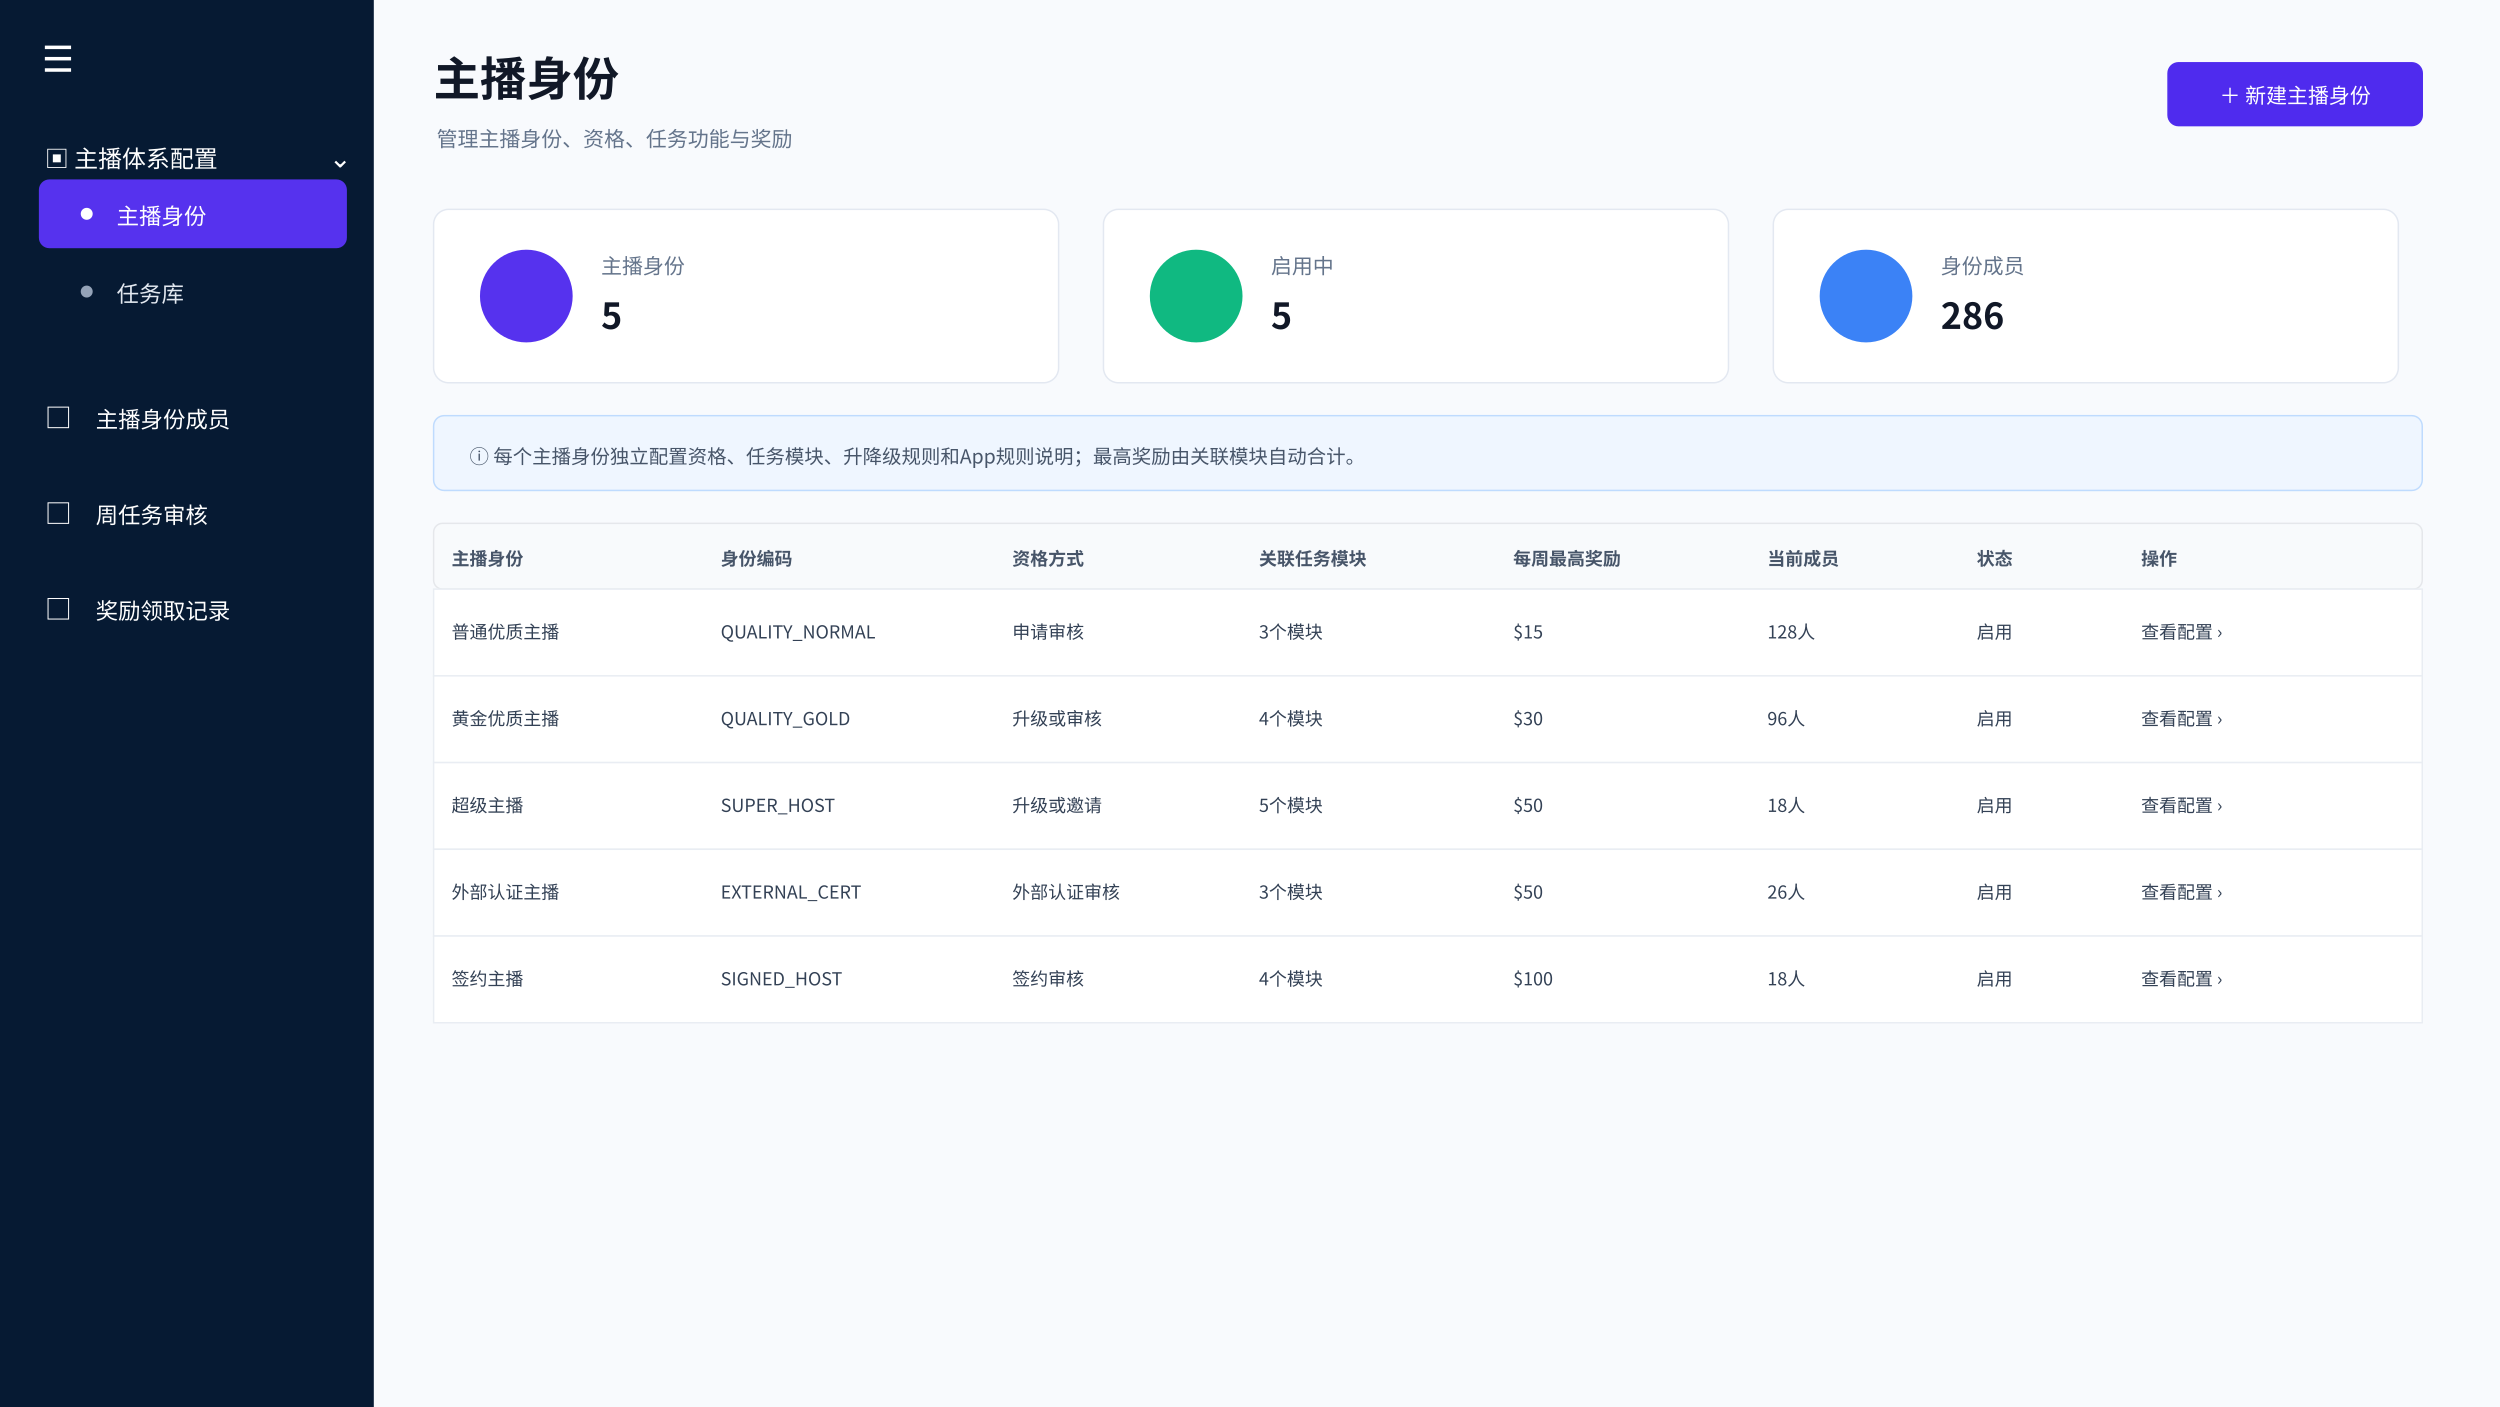
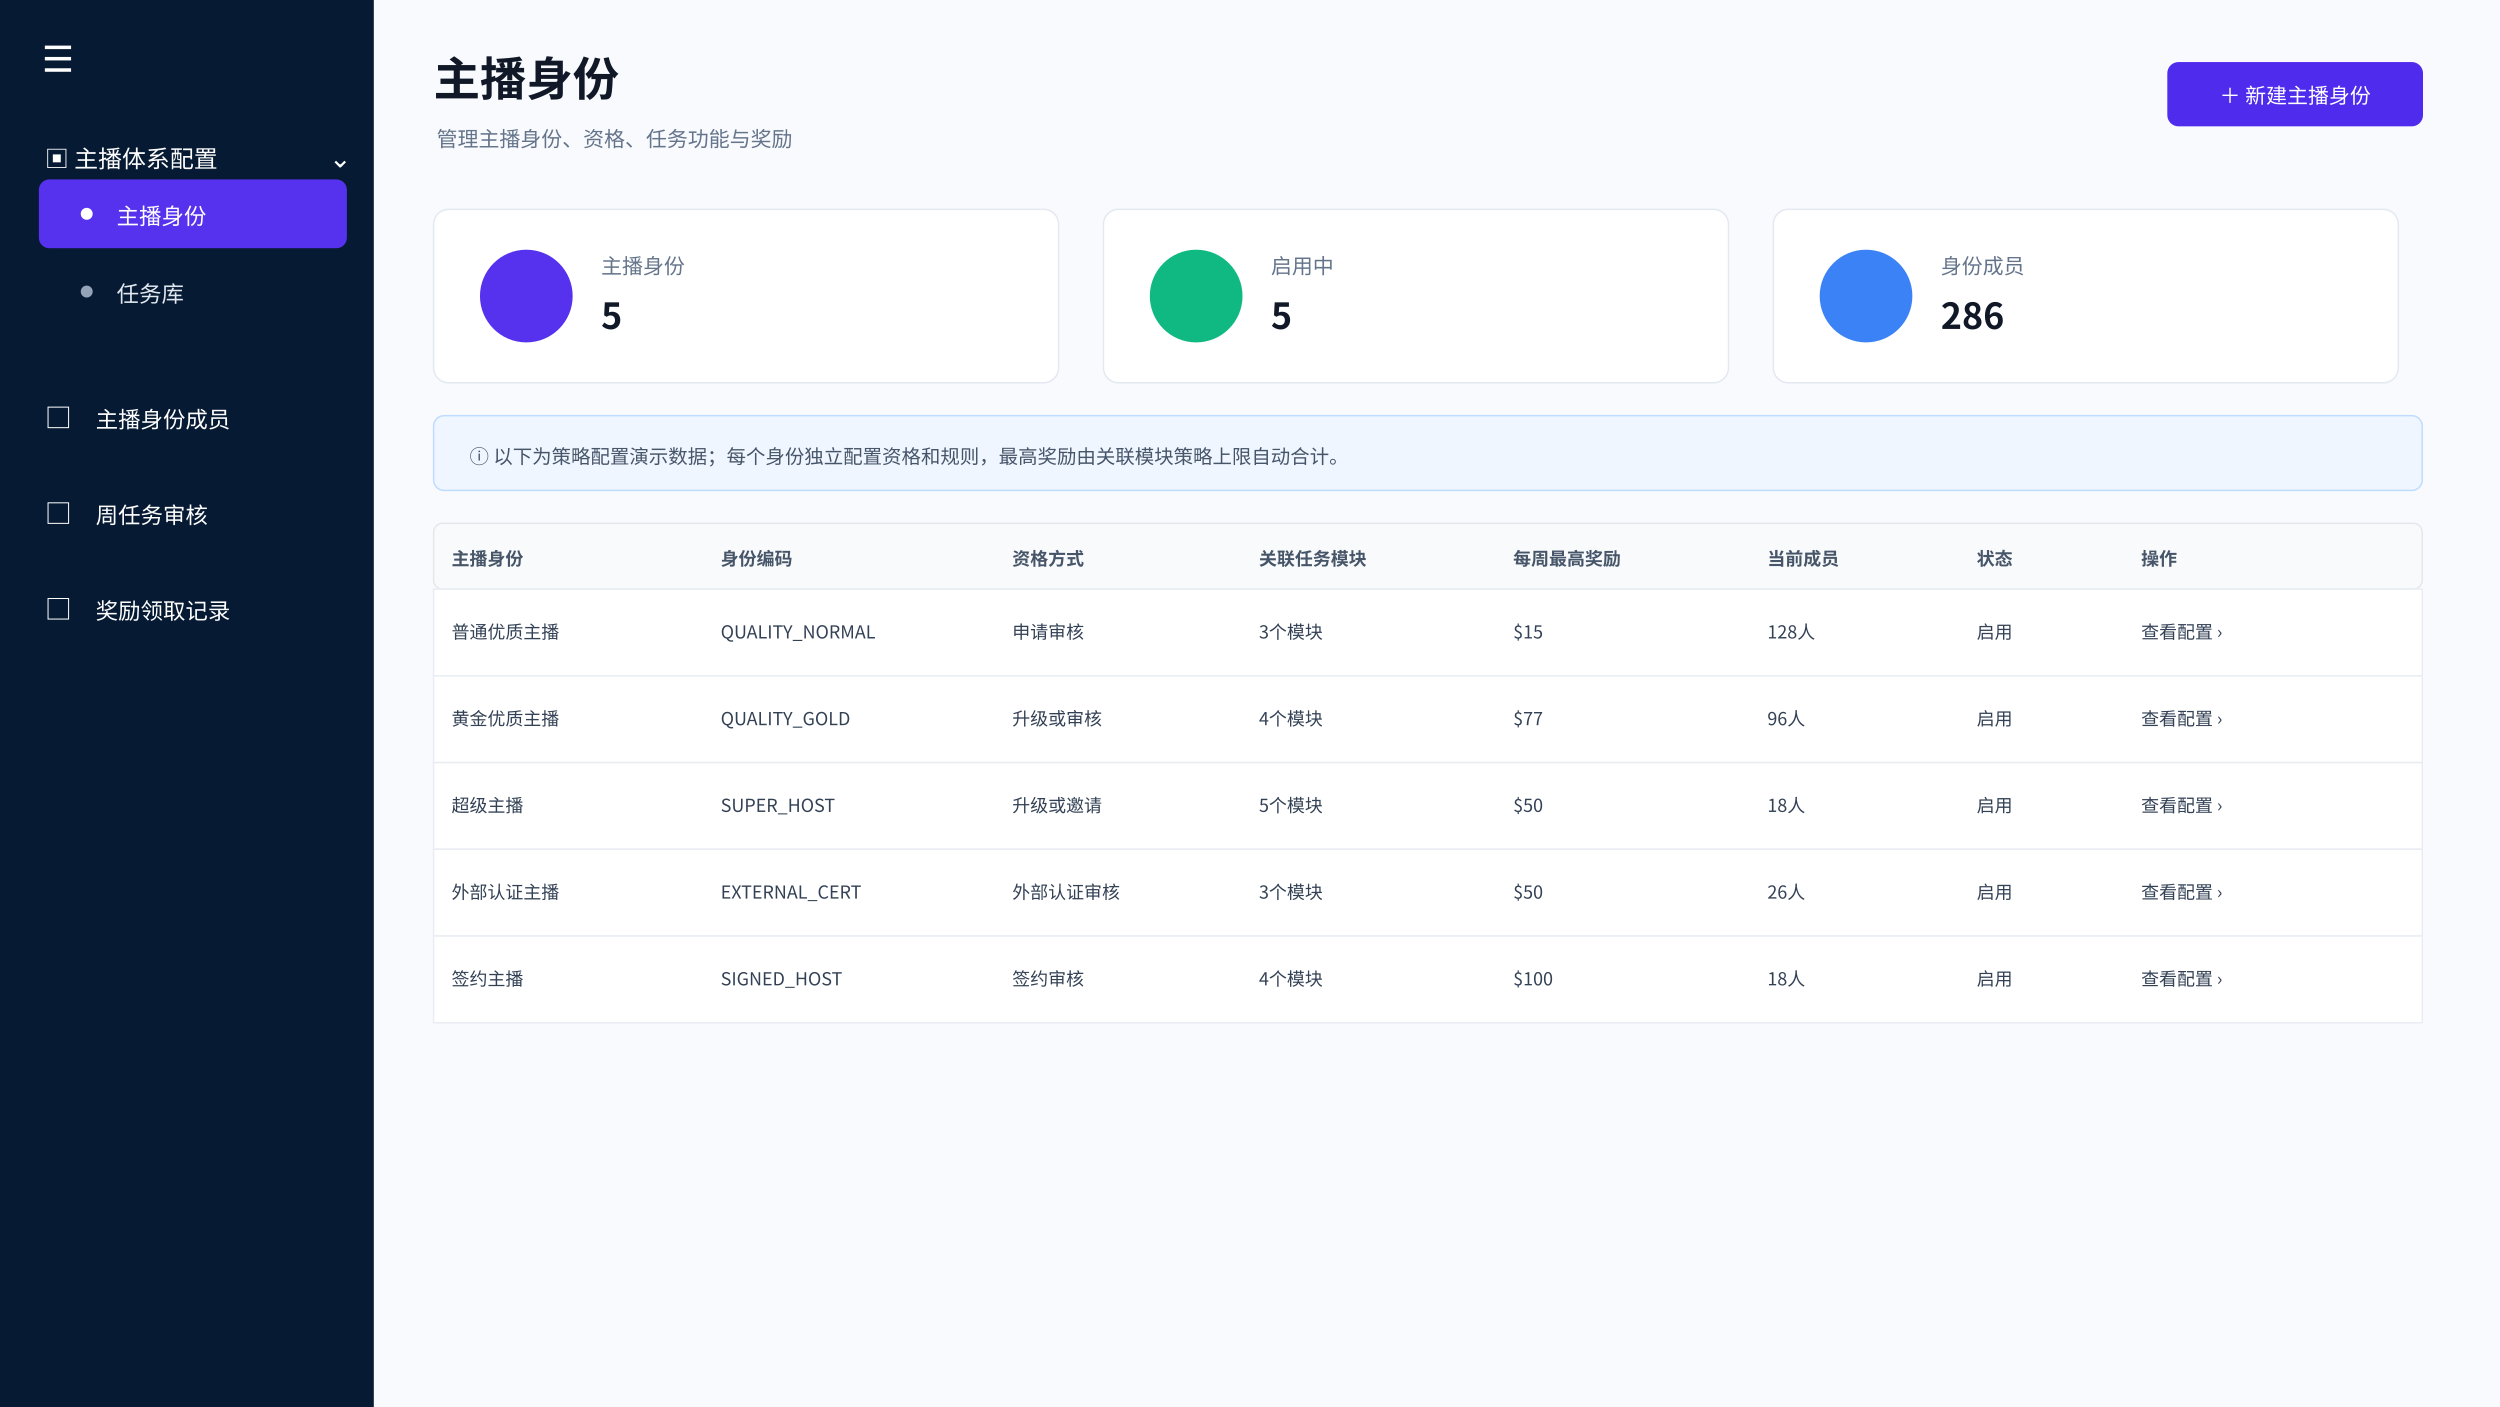
<svg xmlns="http://www.w3.org/2000/svg" width="1672" height="941" viewBox="0 0 1672 941">
  <defs>
    <linearGradient id="purpleGradient" x1="0" y1="0" x2="1" y2="1">
      <stop offset="0" stop-color="#8B5CF6" />
      <stop offset="1" stop-color="#4F2BEE" />
    </linearGradient>
    <linearGradient id="softPurple" x1="0" y1="0" x2="1" y2="1">
      <stop offset="0" stop-color="#F5F1FF" />
      <stop offset="1" stop-color="#E9E2FF" />
    </linearGradient>
    <filter id="softShadow" x="-20%" y="-20%" width="140%" height="160%">
      <feDropShadow dx="0" dy="8" stdDeviation="10" flood-color="#4C1D95" flood-opacity="0.12" />
    </filter>
  </defs>
  <style>text{font-family:"Microsoft YaHei","PingFang SC","Noto Sans CJK SC",Arial,sans-serif}.shadow{filter:url(#softShadow)}</style>
  <rect x="0" y="0" width="1672" height="941" rx="0" fill="#F8FAFD" stroke="none" stroke-width="1" />
  <rect x="0" y="0" width="250" height="941" rx="0" fill="#061A33" stroke="none" stroke-width="1" />
  <text x="28" y="48" font-size="24" fill="#FFFFFF" font-weight="400" text-anchor="start">☰</text>
  <text x="30" y="112" font-size="16" fill="#FFFFFF" font-weight="500" text-anchor="start">▣  主播体系配置</text>
  <text x="220" y="112" font-size="18" fill="#FFFFFF" font-weight="400" text-anchor="start">⌄</text>
  <rect x="26" y="120" width="206" height="46" rx="7" fill="#5632EE" stroke="none" stroke-width="1" />
  <circle cx="58" cy="143" r="4" fill="#FFFFFF" stroke="none" stroke-width="1" />
  <text x="78" y="150" font-size="15" fill="#FFFFFF" font-weight="500" text-anchor="start">主播身份</text>
  <circle cx="58" cy="195" r="4" fill="#94A3B8" stroke="none" stroke-width="1" />
  <text x="78" y="202" font-size="15" fill="#E2E8F0" font-weight="500" text-anchor="start">任务库</text>
  <text x="30" y="286" font-size="18" fill="#FFFFFF" font-weight="400" text-anchor="start">□</text>
  <text x="64" y="286" font-size="15" fill="#FFFFFF" font-weight="500" text-anchor="start">主播身份成员</text>
  <text x="30" y="350" font-size="18" fill="#FFFFFF" font-weight="400" text-anchor="start">□</text>
  <text x="64" y="350" font-size="15" fill="#FFFFFF" font-weight="500" text-anchor="start">周任务审核</text>
  <text x="30" y="414" font-size="18" fill="#FFFFFF" font-weight="400" text-anchor="start">□</text>
  <text x="64" y="414" font-size="15" fill="#FFFFFF" font-weight="500" text-anchor="start">奖励领取记录</text>
  <text x="290" y="64" font-size="31" fill="#111827" font-weight="700" text-anchor="start">主播身份</text>
  <text x="292" y="98" font-size="14" fill="#64748B" font-weight="400" text-anchor="start">管理主播身份、资格、任务功能与奖励</text>
  <rect x="1450" y="42" width="170" height="42" rx="7" fill="#4F2BEE" stroke="#4F2BEE" stroke-width="1" />
  <text x="1535" y="69" font-size="14" fill="#FFFFFF" font-weight="500" text-anchor="middle">＋ 新建主播身份</text>
  <rect x="290" y="140" width="418" height="116" rx="10" fill="#FFFFFF" stroke="#E3E8F1" stroke-width="1" />
  <text x="310" y="174" font-size="17" fill="#111827" font-weight="600" text-anchor="start" />
  <circle cx="352" cy="198" r="31" fill="#5632EE" stroke="none" stroke-width="1" />
  <text x="402" y="183" font-size="14" fill="#64748B" font-weight="400" text-anchor="start">主播身份</text>
  <text x="402" y="220" font-size="24" fill="#111827" font-weight="700" text-anchor="start">5</text>
  <rect x="738" y="140" width="418" height="116" rx="10" fill="#FFFFFF" stroke="#E3E8F1" stroke-width="1" />
  <text x="758" y="174" font-size="17" fill="#111827" font-weight="600" text-anchor="start" />
  <circle cx="800" cy="198" r="31" fill="#10B981" stroke="none" stroke-width="1" />
  <text x="850" y="183" font-size="14" fill="#64748B" font-weight="400" text-anchor="start">启用中</text>
  <text x="850" y="220" font-size="24" fill="#111827" font-weight="700" text-anchor="start">5</text>
  <rect x="1186" y="140" width="418" height="116" rx="10" fill="#FFFFFF" stroke="#E3E8F1" stroke-width="1" />
  <text x="1206" y="174" font-size="17" fill="#111827" font-weight="600" text-anchor="start" />
  <circle cx="1248" cy="198" r="31" fill="#3B82F6" stroke="none" stroke-width="1" />
  <text x="1298" y="183" font-size="14" fill="#64748B" font-weight="400" text-anchor="start">身份成员</text>
  <text x="1298" y="220" font-size="24" fill="#111827" font-weight="700" text-anchor="start">286</text>
  <rect x="290" y="278" width="1330" height="50" rx="7" fill="#EFF6FF" stroke="#BFDBFE" stroke-width="1" />
-   <text x="314" y="310" font-size="13" fill="#475569" font-weight="400" text-anchor="start">ⓘ  每个主播身份独立配置资格、任务模块、升降级规则和App规则说明；最高奖励由关联模块自动合计。</text>
+   <text x="314" y="310" font-size="13" fill="#475569" font-weight="400" text-anchor="start">ⓘ  以下为策略配置演示数据；每个身份独立配置资格和规则，最高奖励由关联模块策略上限自动合计。</text>
  <rect x="290" y="350" width="1330" height="44" rx="6" fill="#F8FAFC" stroke="#E5E7EB" stroke-width="1" />
  <text x="302" y="378" font-size="12" fill="#475569" font-weight="600" text-anchor="start">主播身份</text>
  <text x="482" y="378" font-size="12" fill="#475569" font-weight="600" text-anchor="start">身份编码</text>
  <text x="677" y="378" font-size="12" fill="#475569" font-weight="600" text-anchor="start">资格方式</text>
  <text x="842" y="378" font-size="12" fill="#475569" font-weight="600" text-anchor="start">关联任务模块</text>
  <text x="1012" y="378" font-size="12" fill="#475569" font-weight="600" text-anchor="start">每周最高奖励</text>
  <text x="1182" y="378" font-size="12" fill="#475569" font-weight="600" text-anchor="start">当前成员</text>
  <text x="1322" y="378" font-size="12" fill="#475569" font-weight="600" text-anchor="start">状态</text>
  <text x="1432" y="378" font-size="12" fill="#475569" font-weight="600" text-anchor="start">操作</text>
  <rect x="290" y="394" width="1330" height="58" rx="0" fill="#FFFFFF" stroke="#E9EDF3" stroke-width="1" />
  <text x="302" y="427" font-size="12" fill="#334155" font-weight="400" text-anchor="start">普通优质主播</text>
  <text x="482" y="427" font-size="12" fill="#334155" font-weight="400" text-anchor="start">QUALITY_NORMAL</text>
  <text x="677" y="427" font-size="12" fill="#334155" font-weight="400" text-anchor="start">申请审核</text>
  <text x="842" y="427" font-size="12" fill="#334155" font-weight="400" text-anchor="start">3个模块</text>
  <text x="1012" y="427" font-size="12" fill="#334155" font-weight="400" text-anchor="start">$15</text>
  <text x="1182" y="427" font-size="12" fill="#334155" font-weight="400" text-anchor="start">128人</text>
  <text x="1322" y="427" font-size="12" fill="#334155" font-weight="400" text-anchor="start">启用</text>
  <text x="1432" y="427" font-size="12" fill="#334155" font-weight="400" text-anchor="start">查看配置  ›</text>
  <rect x="290" y="452" width="1330" height="58" rx="0" fill="#FFFFFF" stroke="#E9EDF3" stroke-width="1" />
  <text x="302" y="485" font-size="12" fill="#334155" font-weight="400" text-anchor="start">黄金优质主播</text>
  <text x="482" y="485" font-size="12" fill="#334155" font-weight="400" text-anchor="start">QUALITY_GOLD</text>
  <text x="677" y="485" font-size="12" fill="#334155" font-weight="400" text-anchor="start">升级或审核</text>
  <text x="842" y="485" font-size="12" fill="#334155" font-weight="400" text-anchor="start">4个模块</text>
-   <text x="1012" y="485" font-size="12" fill="#334155" font-weight="400" text-anchor="start">$30</text>
+   <text x="1012" y="485" font-size="12" fill="#334155" font-weight="400" text-anchor="start">$77</text>
  <text x="1182" y="485" font-size="12" fill="#334155" font-weight="400" text-anchor="start">96人</text>
  <text x="1322" y="485" font-size="12" fill="#334155" font-weight="400" text-anchor="start">启用</text>
  <text x="1432" y="485" font-size="12" fill="#334155" font-weight="400" text-anchor="start">查看配置  ›</text>
  <rect x="290" y="510" width="1330" height="58" rx="0" fill="#FFFFFF" stroke="#E9EDF3" stroke-width="1" />
  <text x="302" y="543" font-size="12" fill="#334155" font-weight="400" text-anchor="start">超级主播</text>
  <text x="482" y="543" font-size="12" fill="#334155" font-weight="400" text-anchor="start">SUPER_HOST</text>
  <text x="677" y="543" font-size="12" fill="#334155" font-weight="400" text-anchor="start">升级或邀请</text>
  <text x="842" y="543" font-size="12" fill="#334155" font-weight="400" text-anchor="start">5个模块</text>
  <text x="1012" y="543" font-size="12" fill="#334155" font-weight="400" text-anchor="start">$50</text>
  <text x="1182" y="543" font-size="12" fill="#334155" font-weight="400" text-anchor="start">18人</text>
  <text x="1322" y="543" font-size="12" fill="#334155" font-weight="400" text-anchor="start">启用</text>
  <text x="1432" y="543" font-size="12" fill="#334155" font-weight="400" text-anchor="start">查看配置  ›</text>
  <rect x="290" y="568" width="1330" height="58" rx="0" fill="#FFFFFF" stroke="#E9EDF3" stroke-width="1" />
  <text x="302" y="601" font-size="12" fill="#334155" font-weight="400" text-anchor="start">外部认证主播</text>
  <text x="482" y="601" font-size="12" fill="#334155" font-weight="400" text-anchor="start">EXTERNAL_CERT</text>
  <text x="677" y="601" font-size="12" fill="#334155" font-weight="400" text-anchor="start">外部认证审核</text>
  <text x="842" y="601" font-size="12" fill="#334155" font-weight="400" text-anchor="start">3个模块</text>
  <text x="1012" y="601" font-size="12" fill="#334155" font-weight="400" text-anchor="start">$50</text>
  <text x="1182" y="601" font-size="12" fill="#334155" font-weight="400" text-anchor="start">26人</text>
  <text x="1322" y="601" font-size="12" fill="#334155" font-weight="400" text-anchor="start">启用</text>
  <text x="1432" y="601" font-size="12" fill="#334155" font-weight="400" text-anchor="start">查看配置  ›</text>
  <rect x="290" y="626" width="1330" height="58" rx="0" fill="#FFFFFF" stroke="#E9EDF3" stroke-width="1" />
  <text x="302" y="659" font-size="12" fill="#334155" font-weight="400" text-anchor="start">签约主播</text>
  <text x="482" y="659" font-size="12" fill="#334155" font-weight="400" text-anchor="start">SIGNED_HOST</text>
  <text x="677" y="659" font-size="12" fill="#334155" font-weight="400" text-anchor="start">签约审核</text>
  <text x="842" y="659" font-size="12" fill="#334155" font-weight="400" text-anchor="start">4个模块</text>
  <text x="1012" y="659" font-size="12" fill="#334155" font-weight="400" text-anchor="start">$100</text>
  <text x="1182" y="659" font-size="12" fill="#334155" font-weight="400" text-anchor="start">18人</text>
  <text x="1322" y="659" font-size="12" fill="#334155" font-weight="400" text-anchor="start">启用</text>
  <text x="1432" y="659" font-size="12" fill="#334155" font-weight="400" text-anchor="start">查看配置  ›</text>
</svg>
